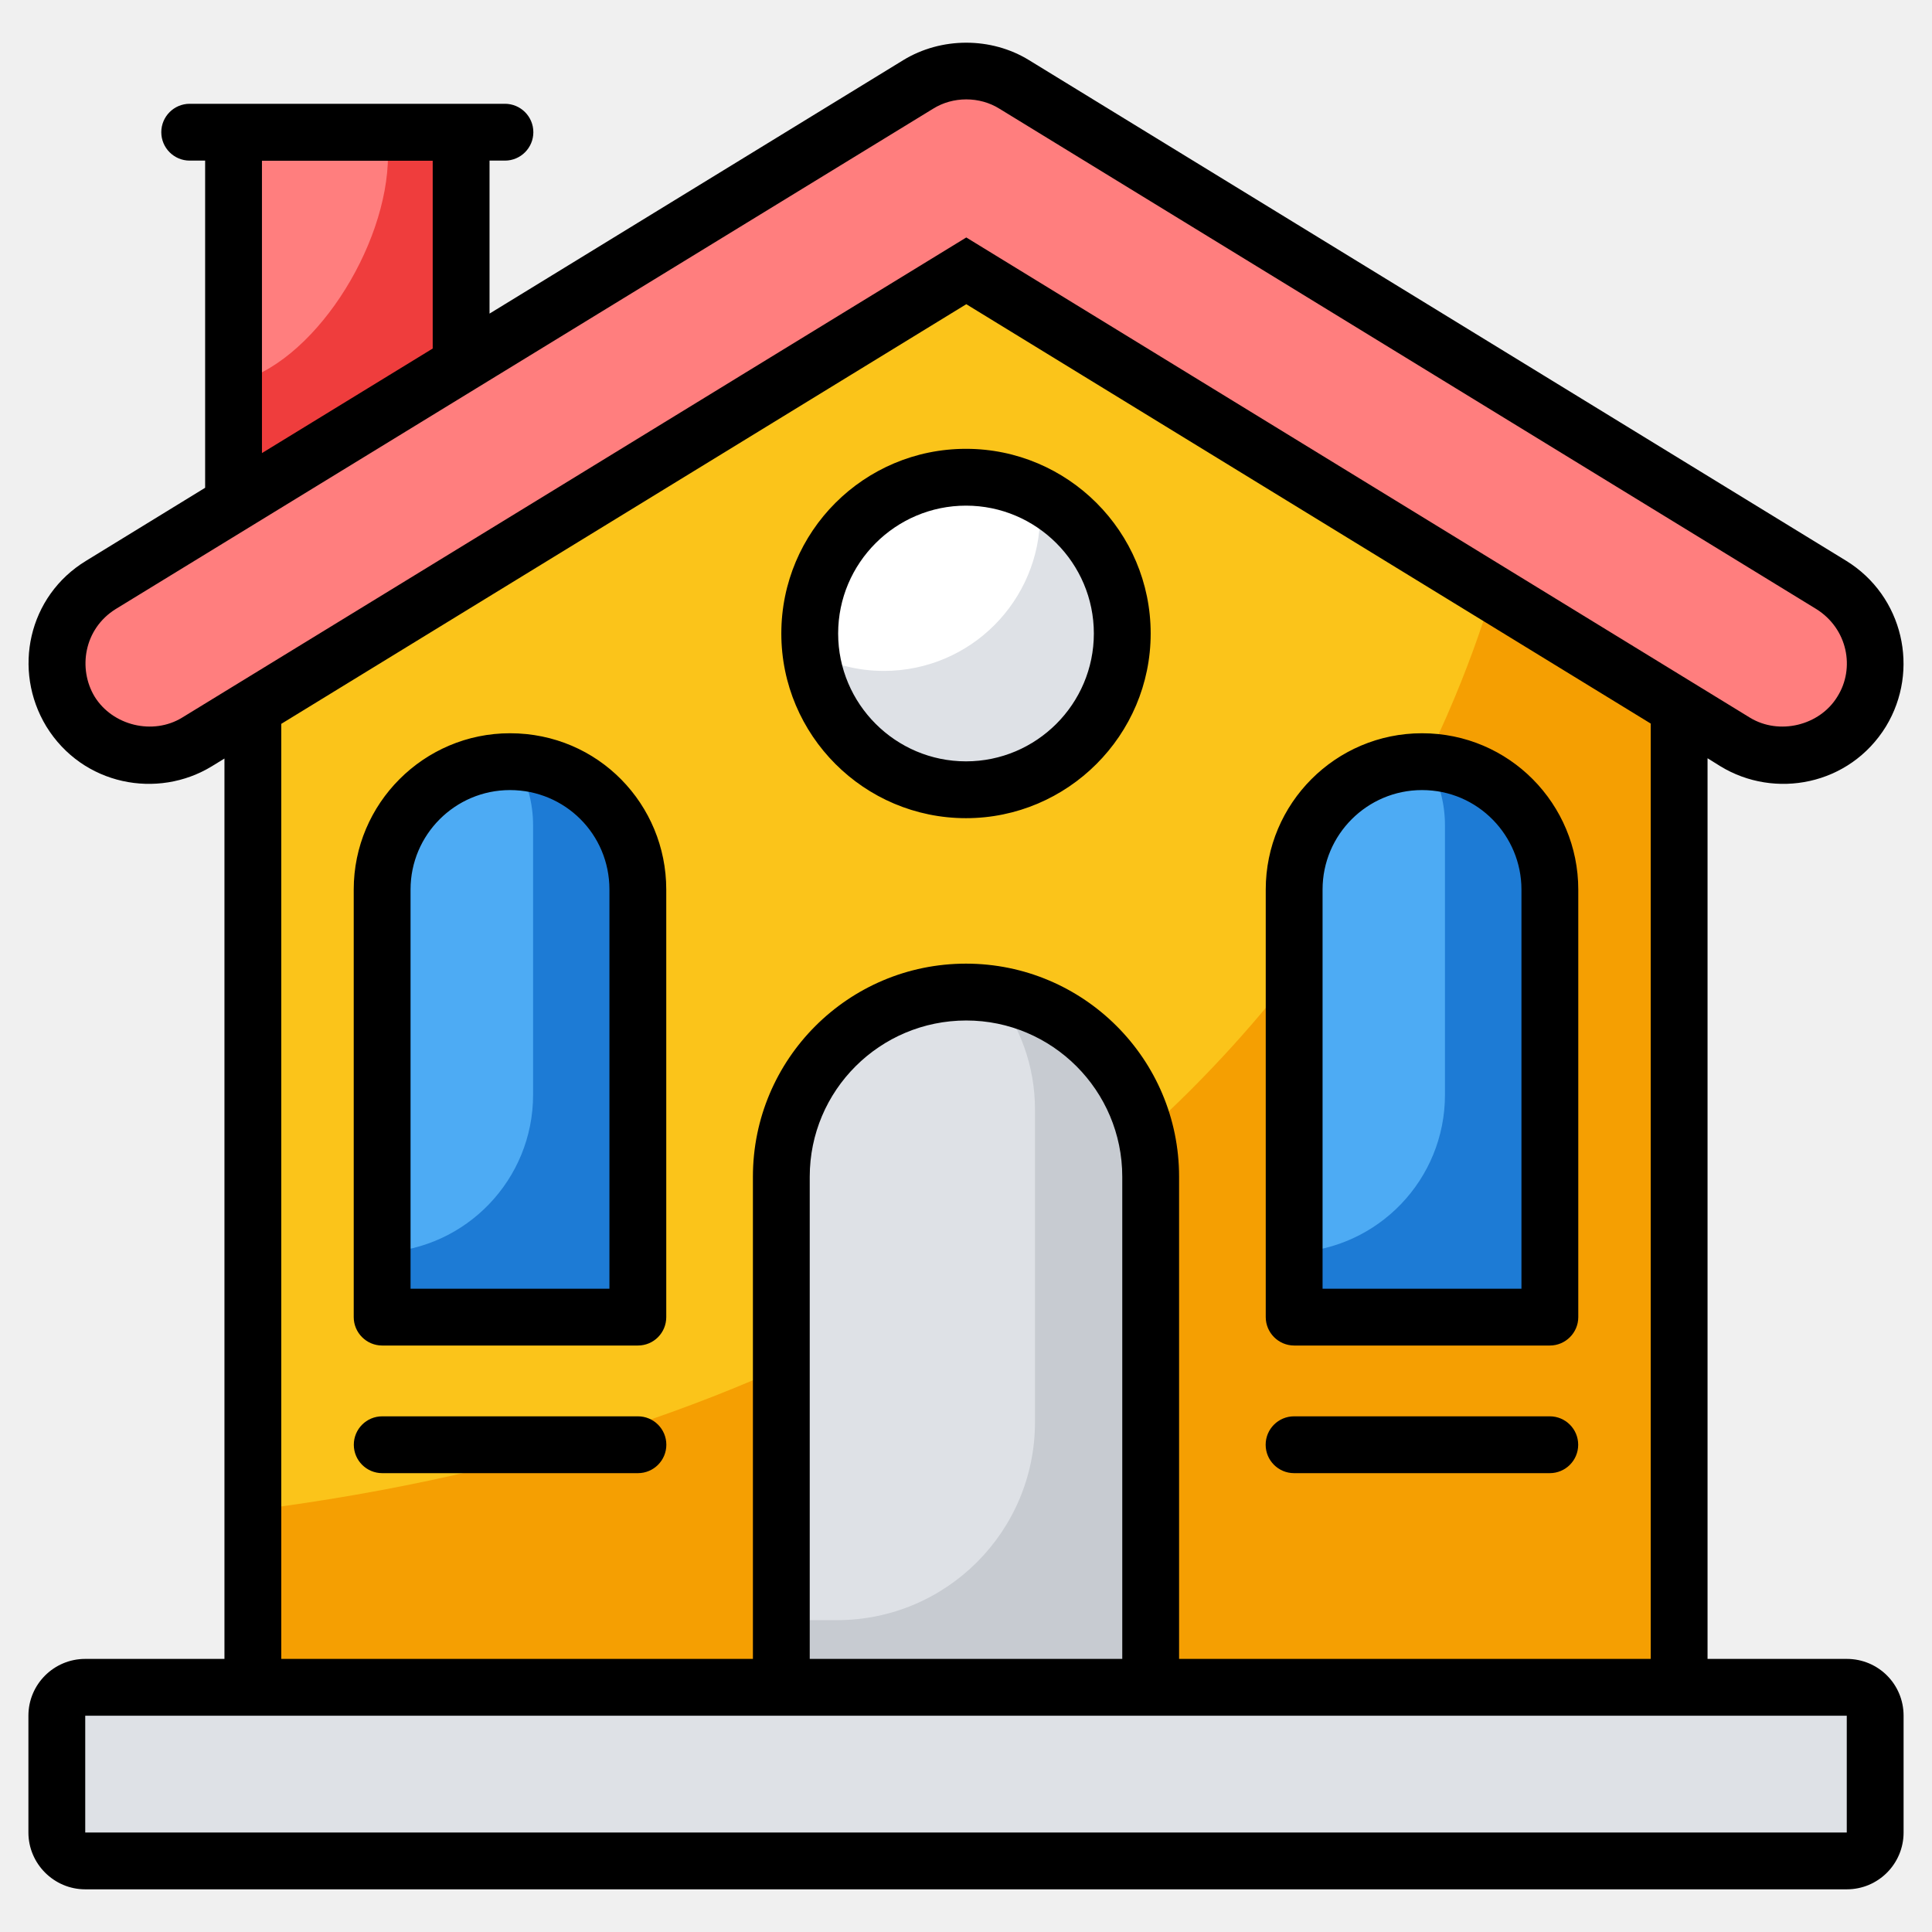
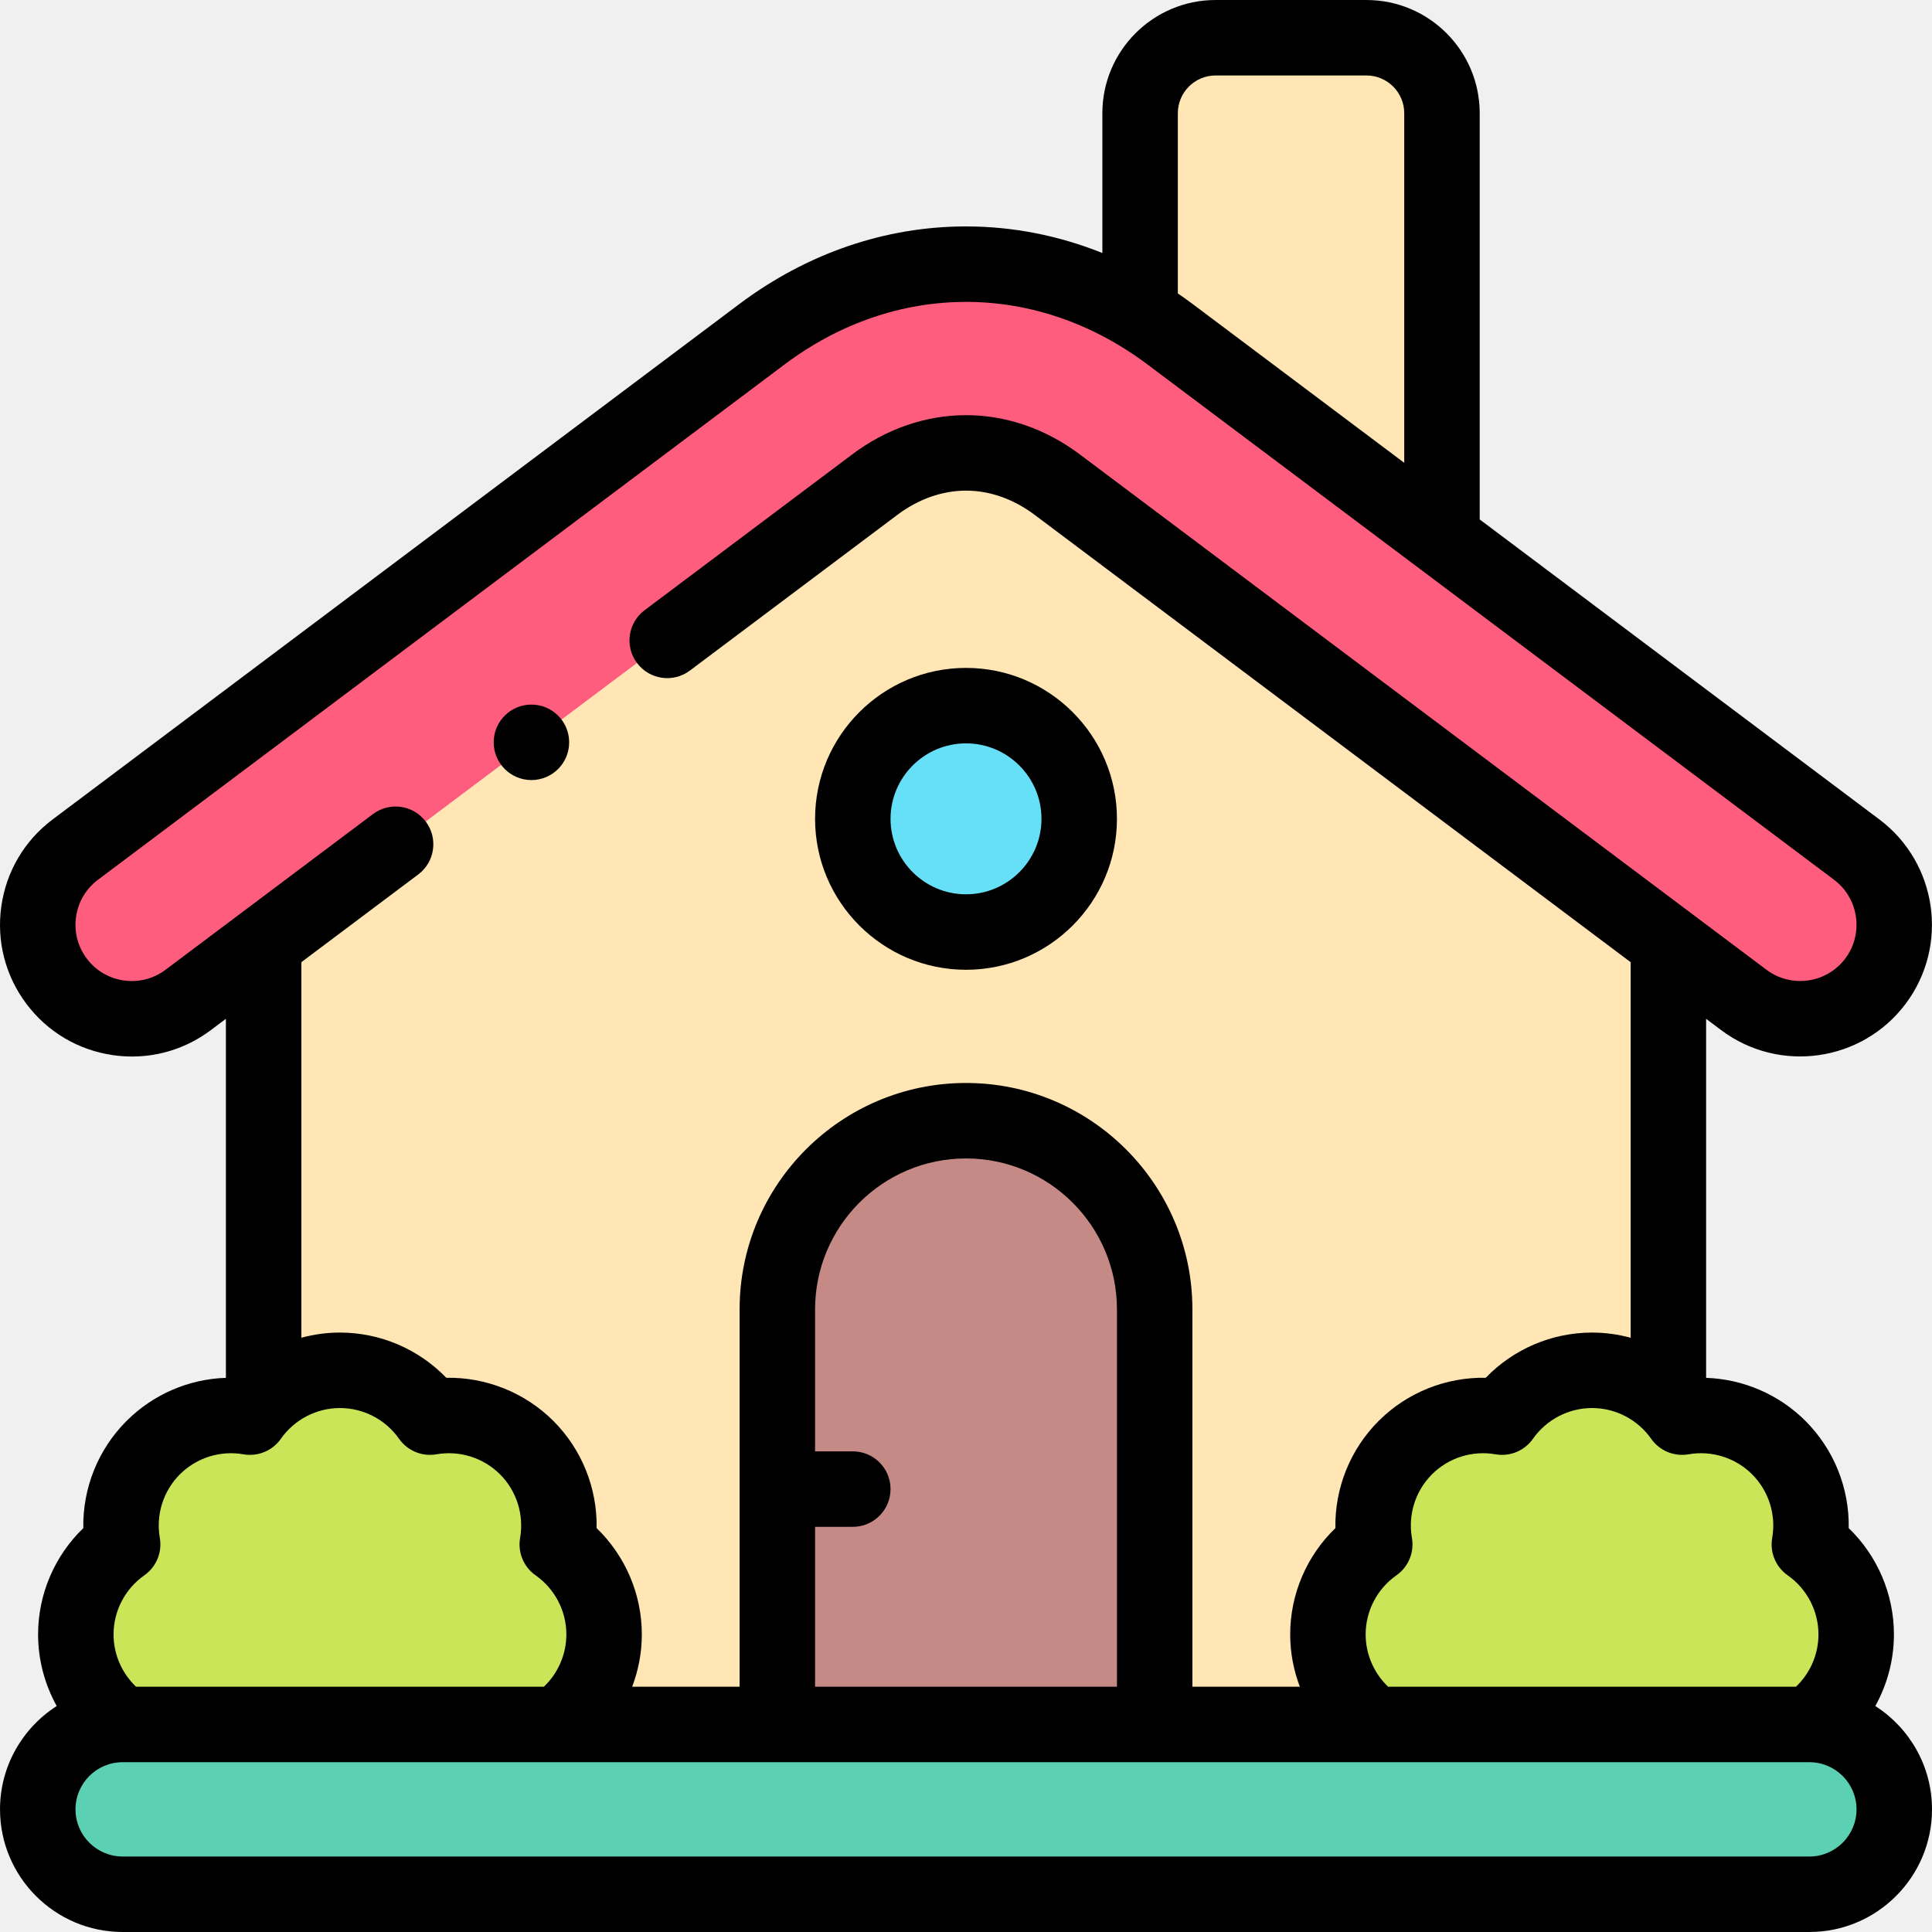
- <svg xmlns="http://www.w3.org/2000/svg" enable-background="new 0 0 68 68" viewBox="0 0 68 68">
-   <polygon fill="#FF7E7E" points="8.22 4.653 8.22 22.294 16.229 17.521 16.229 4.653" />
-   <path fill="#EF3D3D" d="M16.228,4.654v12.87l-8.01,4.77v-8.82c2.77-0.6,5.438-4.78,5.438-8.01c0-0.27-0.02-0.54-0.05-0.81    H16.228z" />
-   <polygon fill="#FBC41A" points="59.102 21.108 59.102 59.385 8.904 59.385 8.904 21.108 34.008 5.732" />
-   <path fill="#F59F02" d="M59.098,21.104v38.28h-50.19v-6.23c39.652-5.041,44.29-35.04,44.29-35.04l0.12-0.55    L59.098,21.104z" />
-   <path fill="#FF7E7E" d="M62.76,26.591c-0.577,0-1.161-0.154-1.689-0.478L34.008,9.531L6.934,26.113   c-1.526,0.936-3.519,0.455-4.454-1.07c-0.935-1.526-0.456-3.52,1.07-4.454L32.317,2.97   c1.039-0.636,2.346-0.635,3.384,0l28.754,17.619c1.525,0.935,2.005,2.929,1.07,4.455   C64.914,26.041,63.849,26.591,62.76,26.591z" />
-   <path fill="#DEE1E6" d="M40.498,41.414v17.97h-13v-17.97c0-3.59,2.92-6.5,6.5-6.5h0.01    C37.588,34.914,40.498,37.824,40.498,41.414z" />
-   <path fill="#C7CBD1" d="M40.498,41.414v17.97h-13v-2.36h1.96c3.85,0,6.97-3.12,6.97-6.97v-11c0-1.54-0.53-2.95-1.42-4.06    C38.118,35.474,40.498,38.164,40.498,41.414z" />
-   <path fill="#4DABF4" d="M54.548,31.311v15.046h-9v-15.046c0-2.484,2.016-4.5,4.5-4.5c1.242,0,2.376,0.504,3.186,1.314    C54.044,28.944,54.548,30.069,54.548,31.311z" />
-   <path fill="#1D7BD5" d="M54.548,31.314v15.04h-9v-2.27c2.96-0.13,5.31-2.57,5.31-5.55v-9.48c0-0.82-0.22-1.57-0.6-2.23    c1.16,0.05,2.22,0.54,2.98,1.3C54.048,28.944,54.548,30.064,54.548,31.314z" />
-   <path fill="#4DABF4" d="M22.453,31.311v15.046h-9v-15.046c0-2.484,2.016-4.5,4.5-4.5c1.242,0,2.376,0.504,3.186,1.314     C21.949,28.944,22.453,30.069,22.453,31.311z" />
-   <path fill="#1D7BD5" d="M22.453,31.314v15.04h-9v-2.27c2.96-0.13,5.31-2.57,5.31-5.55v-9.48c0-0.82-0.22-1.57-0.6-2.23     c1.16,0.05,2.22,0.54,2.98,1.3C21.953,28.944,22.453,30.064,22.453,31.314z" />
-   <path fill="#FFF" d="M39.498,22.294c0,3.036-2.453,5.5-5.5,5.5c-3.036,0-5.5-2.464-5.5-5.5c0-3.047,2.464-5.5,5.5-5.5    C37.045,16.794,39.498,19.247,39.498,22.294z" />
-   <path fill="#DEE1E6" d="M39.498,22.294c0,3.04-2.45,5.5-5.5,5.5c-2.81,0-5.12-2.1-5.45-4.82c0.76,0.41,1.64,0.64,2.56,0.64    c3.05,0,5.5-2.47,5.5-5.5c0-0.23-0.01-0.47-0.05-0.69C38.308,18.334,39.498,20.174,39.498,22.294z" />
+ <svg xmlns="http://www.w3.org/2000/svg" id="Layer_1" enable-background="new 0 0 512.007 512.007" height="512" viewBox="0 0 512.007 512.007" width="512">
  <g>
-     <path fill="#DEE1E6" d="M2.003,60.384v4.109c0,0.552,0.448,1,1,1h62c0.552,0,1-0.448,1-1v-4.109c0-0.552-0.448-1-1-1    h-62C2.45,59.384,2.003,59.832,2.003,60.384z" />
-     <path d="M45.55 47.358h9c.55 0 1-.45 1-1v-15.05c0-3.001-2.421-5.5-5.5-5.5-3.04 0-5.5 2.47-5.5 5.5v15.05C44.55 46.907 45 47.358 45.55 47.358zM46.55 31.308c0-1.93 1.57-3.5 3.5-3.5 1.974 0 3.5 1.612 3.5 3.5v14.05h-7V31.308zM13.45 47.358h9c.56 0 1-.45 1-1v-15.05c0-2.99-2.388-5.5-5.5-5.5-3.03 0-5.5 2.47-5.5 5.5v15.05C12.45 46.907 12.9 47.358 13.45 47.358zM14.45 31.308c0-1.93 1.57-3.5 3.5-3.5 1.933 0 3.5 1.551 3.5 3.5v14.05h-7V31.308zM45.547 51.85h9c.552 0 1-.448 1-1s-.448-1-1-1h-9c-.552 0-1 .448-1 1S44.995 51.85 45.547 51.85zM22.453 49.85h-9c-.552 0-1 .448-1 1s.448 1 1 1h9c.552 0 1-.448 1-1S23.006 49.85 22.453 49.85zM34 28.797c3.58 0 6.5-2.92 6.5-6.5 0-3.59-2.92-6.5-6.5-6.5-3.59 0-6.5 2.91-6.5 6.5C27.5 25.878 30.41 28.797 34 28.797zM34 17.797c2.48 0 4.5 2.02 4.5 4.5s-2.02 4.5-4.5 4.5c-2.48 0-4.5-2.02-4.5-4.5S31.52 17.797 34 17.797z" />
-     <path d="M65,58.388h-4.9v-31.7l0.45,0.28c1.91,1.17,4.55,0.68,5.83-1.4c1.2-1.98,0.61-4.59-1.4-5.83l-28.76-17.62     c-1.33-0.82-3.09-0.82-4.43,0l-14.56,8.92V5.653h0.542c0.552,0,1-0.448,1-1s-0.448-1-1-1H6.677c-0.552,0-1,0.448-1,1     s0.448,1,1,1H7.22v11.515l-4.19,2.57c-2.04,1.24-2.6,3.85-1.4,5.83c1.28,2.08,3.92,2.57,5.83,1.4l0.44-0.27v31.69H3     c-1.1,0-2,0.89-2,2v4.11c0,1.1,0.9,2,2,2h62c1.11,0,2-0.9,2-2v-4.11C67,59.278,66.11,58.388,65,58.388z M9.22,5.657h6.01     v6.61l-6.01,3.68V5.657z M6.41,25.258c-1.03,0.63-2.45,0.28-3.08-0.74c-0.59-0.98-0.38-2.38,0.74-3.08     c9.779-5.983,28.609-17.511,28.77-17.61c0.35-0.22,0.76-0.33,1.17-0.33c0.41,0,0.82,0.11,1.17,0.33l28.75,17.61     c1.1,0.69,1.37,2.08,0.74,3.08c-0.62,1.02-2.05,1.37-3.08,0.74c-6.07-3.72-20.51-12.57-27.58-16.9     C-5.31,32.429,54.203-4,6.41,25.258z M9.9,25.477l24.11-14.77l24.09,14.76v32.92H41.5v-16.97c0-4.14-3.36-7.5-7.5-7.5     s-7.5,3.36-7.5,7.5v16.97H9.9V25.477z M39.5,58.388h-11v-16.97c0-3.04,2.47-5.5,5.51-5.5c3.02,0,5.49,2.46,5.49,5.5V58.388z      M65,64.498H3v-4.11c19.732,0,43.772,0,62,0V64.498z" />
+     <g clip-rule="evenodd" fill-rule="evenodd">
+       <path d="m310.101 88.591 72.042 54.07v-112.658c0-11-9-20-20-20h-40c-11 0-20 9-20 20v53.196c2.703 1.643 5.359 3.441 7.958 5.392z" fill="#ffe6b4" />
+       <path d="m382.143 142.661-72.042-54.07c-2.6-1.951-5.255-3.749-7.958-5.393-14.461-8.796-30.277-13.194-46.137-13.194-18.824 0-37.585 6.196-54.095 18.587l-181.939 136.553c-11.007 8.255-13.237 23.87-4.983 34.877 8.255 11.007 23.87 13.237 34.877 4.982l20.001-15.011 161.939-121.541c7.485-5.617 15.874-8.426 24.201-8.426s16.716 2.809 24.201 8.426l161.939 121.541 20.001 15.011c11.007 8.255 26.622 6.024 34.877-4.982 8.255-11.007 6.024-26.622-4.983-34.877z" fill="#ff5d7d" />
+       <path d="m442.145 249.992-161.938-121.541c-7.484-5.617-15.874-8.426-24.201-8.426-8.326 0-16.716 2.809-24.201 8.426l-161.938 121.541v121.328c5.239-5.058 12.37-8.171 20.228-8.171 9.866 0 18.585 4.906 23.854 12.411 9.032-1.581 18.667 1.116 25.643 8.092s9.673 16.611 8.092 25.643c7.505 5.269 12.411 13.988 12.411 23.854s-4.906 18.585-12.411 23.854h58.322v-110c0-27.5 22.5-50 50-50s50 22.5 50 50v110h58.322c-7.505-5.269-12.411-13.988-12.411-23.854s4.906-18.585 12.411-23.854c-1.581-9.032 1.115-18.667 8.092-25.643 6.976-6.976 16.611-9.673 25.643-8.092 5.269-7.505 13.988-12.411 23.854-12.411 7.858 0 14.988 3.112 20.228 8.171zm-216.139-32.989c0-16.568 13.431-30 30-30s30 13.431 30 30-13.431 30-30 30-30-13.432-30-30z" fill="#ffe6b4" />
+       <circle cx="256.006" cy="217.003" fill="#66e0f7" r="30" />
+       <path d="m256.006 297.005c-27.5 0-50 22.5-50 50v110h100v-110c0-27.5-22.5-50-50-50z" fill="#c68a86" />
+       <path d="m147.684 409.296c1.581-9.032-1.115-18.667-8.092-25.643-6.976-6.976-16.611-9.673-25.643-8.092-5.269-7.505-13.988-12.411-23.854-12.411-7.858 0-14.988 3.112-20.228 8.171-1.339 1.293-2.554 2.713-3.627 4.24-9.032-1.581-18.667 1.116-25.643 8.092s-9.673 16.611-8.092 25.643c-7.505 5.269-12.411 13.988-12.411 23.854s4.906 18.585 12.411 23.854h115.178c7.505-5.269 12.411-13.988 12.411-23.854.001-9.866-4.905-18.585-12.41-23.854z" fill="#cbe558" />
+       <path d="m372.42 383.653c-6.976 6.976-9.673 16.611-8.092 25.643-7.505 5.269-12.411 13.988-12.411 23.854s4.906 18.585 12.411 23.854h115.178c7.505-5.269 12.411-13.988 12.411-23.854s-4.906-18.585-12.411-23.854c1.581-9.032-1.115-18.667-8.092-25.643-6.976-6.976-16.611-9.673-25.643-8.092-1.073-1.527-2.288-2.947-3.627-4.24-5.239-5.058-12.37-8.171-20.228-8.171-9.866 0-18.585 4.906-23.854 12.411-9.031-1.581-18.666 1.115-25.642 8.092z" fill="#cbe558" />
+       <path d="m364.328 457.004h-58.322-100-58.322-115.179c-12.375 0-22.5 10.125-22.5 22.5s10.125 22.5 22.5 22.5h447.001c12.375 0 22.5-10.125 22.5-22.5s-10.125-22.5-22.5-22.5z" fill="#5cd0b3" />
+     </g>
+     <g>
+       <path d="m496.981 452.124c3.181-5.732 4.936-12.243 4.936-18.974 0-10.694-4.393-20.854-11.981-28.175.189-10.541-3.888-20.831-11.451-28.394-7.07-7.07-16.532-11.095-26.341-11.432v-95.149l4.001 3.003c15.4 11.55 37.326 8.418 48.877-6.982 11.55-15.4 8.418-37.327-6.979-48.875l-105.901-79.483v-107.66c0-16.542-13.458-30-30-30h-40c-16.542 0-30 13.458-30 30v37.048c-11.557-4.637-23.746-7.046-36.137-7.046-21.37 0-42.151 7.12-60.098 20.589l-181.935 136.55c-7.46 5.595-12.295 13.76-13.614 22.992s1.037 18.425 6.632 25.885 13.76 12.295 22.992 13.614c1.675.239 3.348.357 5.01.357 7.5 0 14.768-2.409 20.877-6.991l3.998-3.001v95.144c-9.831.319-19.27 4.366-26.341 11.437-7.562 7.562-11.64 17.853-11.45 28.394-7.588 7.32-11.981 17.48-11.981 28.175 0 6.73 1.755 13.241 4.936 18.974-9.026 5.781-15.026 15.89-15.026 27.381 0 17.92 14.58 32.5 32.5 32.5h447.002c17.92 0 32.5-14.58 32.5-32.5 0-11.491-6-21.601-15.026-27.381zm-27.325-44.552c-.668 3.819.931 7.68 4.104 9.908 5.108 3.586 8.157 9.444 8.157 15.67 0 5.268-2.19 10.267-5.955 13.854h-108.092c-3.762-3.59-5.953-8.605-5.953-13.854 0-6.226 3.049-12.084 8.157-15.67 3.173-2.228 4.772-6.089 4.104-9.908-1.076-6.147.91-12.445 5.312-16.848s10.698-6.391 16.849-5.312c3.821.666 7.68-.931 9.908-4.104 3.586-5.108 9.444-8.157 15.67-8.157s12.084 3.049 15.67 8.157c2.228 3.173 6.089 4.768 9.908 4.104 6.15-1.077 12.446.91 16.848 5.312 4.403 4.402 6.389 10.7 5.313 16.848zm-157.513-377.569c0-5.514 4.486-10 10-10h40c5.514 0 10 4.486 10 10v92.649l-56.039-42.059c-1.304-.979-2.628-1.914-3.961-2.825zm-201.299 201.737c4.417-3.315 5.311-9.583 1.995-14.001-3.315-4.416-9.583-5.31-14.001-1.995l-54.973 41.26c-3.187 2.39-7.11 3.398-11.056 2.832-3.943-.563-7.431-2.628-9.82-5.814-2.39-3.187-3.396-7.113-2.833-11.056s2.628-7.431 5.818-9.823l181.94-136.554c14.456-10.85 31.086-16.585 48.092-16.585s33.637 5.735 48.092 16.585l181.942 136.555c6.578 4.934 7.916 14.299 2.982 20.877s-14.299 7.916-20.874 2.984l-181.938-136.552c-9.09-6.822-19.535-10.428-30.204-10.428s-21.113 3.606-30.204 10.428l-54.98 41.265c-4.417 3.315-5.31 9.583-1.995 14.001 3.315 4.417 9.585 5.312 14.001 1.995l54.979-41.265c5.6-4.203 11.893-6.424 18.198-6.424s12.598 2.222 18.198 6.424l157.942 118.541v99.533c-3.299-.896-6.734-1.373-10.228-1.373-10.694 0-20.854 4.393-28.175 11.98-10.538-.194-20.832 3.889-28.394 11.451-7.562 7.563-11.64 17.853-11.451 28.394-7.587 7.32-11.98 17.48-11.98 28.174 0 4.786.894 9.475 2.558 13.854h-28.47v-100c0-33.084-26.916-60-60-60s-60.001 26.916-60.001 60v100h-28.47c1.664-4.38 2.559-9.068 2.559-13.854 0-10.694-4.393-20.854-11.981-28.174.189-10.542-3.888-20.832-11.451-28.395-7.562-7.562-17.878-11.633-28.394-11.451-7.32-7.587-17.48-11.98-28.175-11.98-3.494 0-6.928.477-10.228 1.373v-99.532zm105.162 172.89h10c5.523 0 10-4.477 10-10s-4.477-10-10-10h-10v-37.626c0-22.056 17.944-40 40.001-40 22.056 0 40 17.944 40 40v100h-80v-42.374zm-177.754 12.85c3.173-2.228 4.772-6.089 4.104-9.908-1.076-6.147.91-12.446 5.312-16.848 4.403-4.401 10.701-6.388 16.849-5.312 3.82.666 7.68-.931 9.908-4.104 3.585-5.107 9.443-8.157 15.669-8.157s12.084 3.049 15.67 8.157c2.228 3.173 6.091 4.768 9.908 4.104 6.149-1.077 12.446.91 16.848 5.312 4.403 4.402 6.389 10.701 5.313 16.848-.668 3.819.931 7.68 4.104 9.908 5.108 3.586 8.158 9.445 8.158 15.67 0 5.25-2.191 10.265-5.953 13.854h-108.092c-3.766-3.588-5.955-8.587-5.955-13.854-.001-6.226 3.049-12.084 8.157-15.67zm441.255 74.524h-447.002c-6.893 0-12.5-5.607-12.5-12.5 0-6.888 5.599-12.491 12.485-12.499h.006c.006 0 .011-.001.017-.001h446.986c.006 0 .011.001.017.001h.006c6.886.008 12.485 5.612 12.485 12.499 0 6.893-5.607 12.5-12.5 12.5z" />
+       <path d="m256.007 257.003c22.056 0 40-17.944 40-40s-17.944-40-40-40-40 17.944-40 40 17.943 40 40 40zm0-60c11.028 0 20 8.972 20 20s-8.972 20-20 20-20-8.972-20-20 8.972-20 20-20z" />
+       <path d="m140.836 206.727c5.523 0 10-4.477 10-10s-4.477-10-10-10h-.008c-5.523 0-9.996 4.477-9.996 10s4.481 10 10.004 10z" />
+     </g>
  </g>
</svg>
